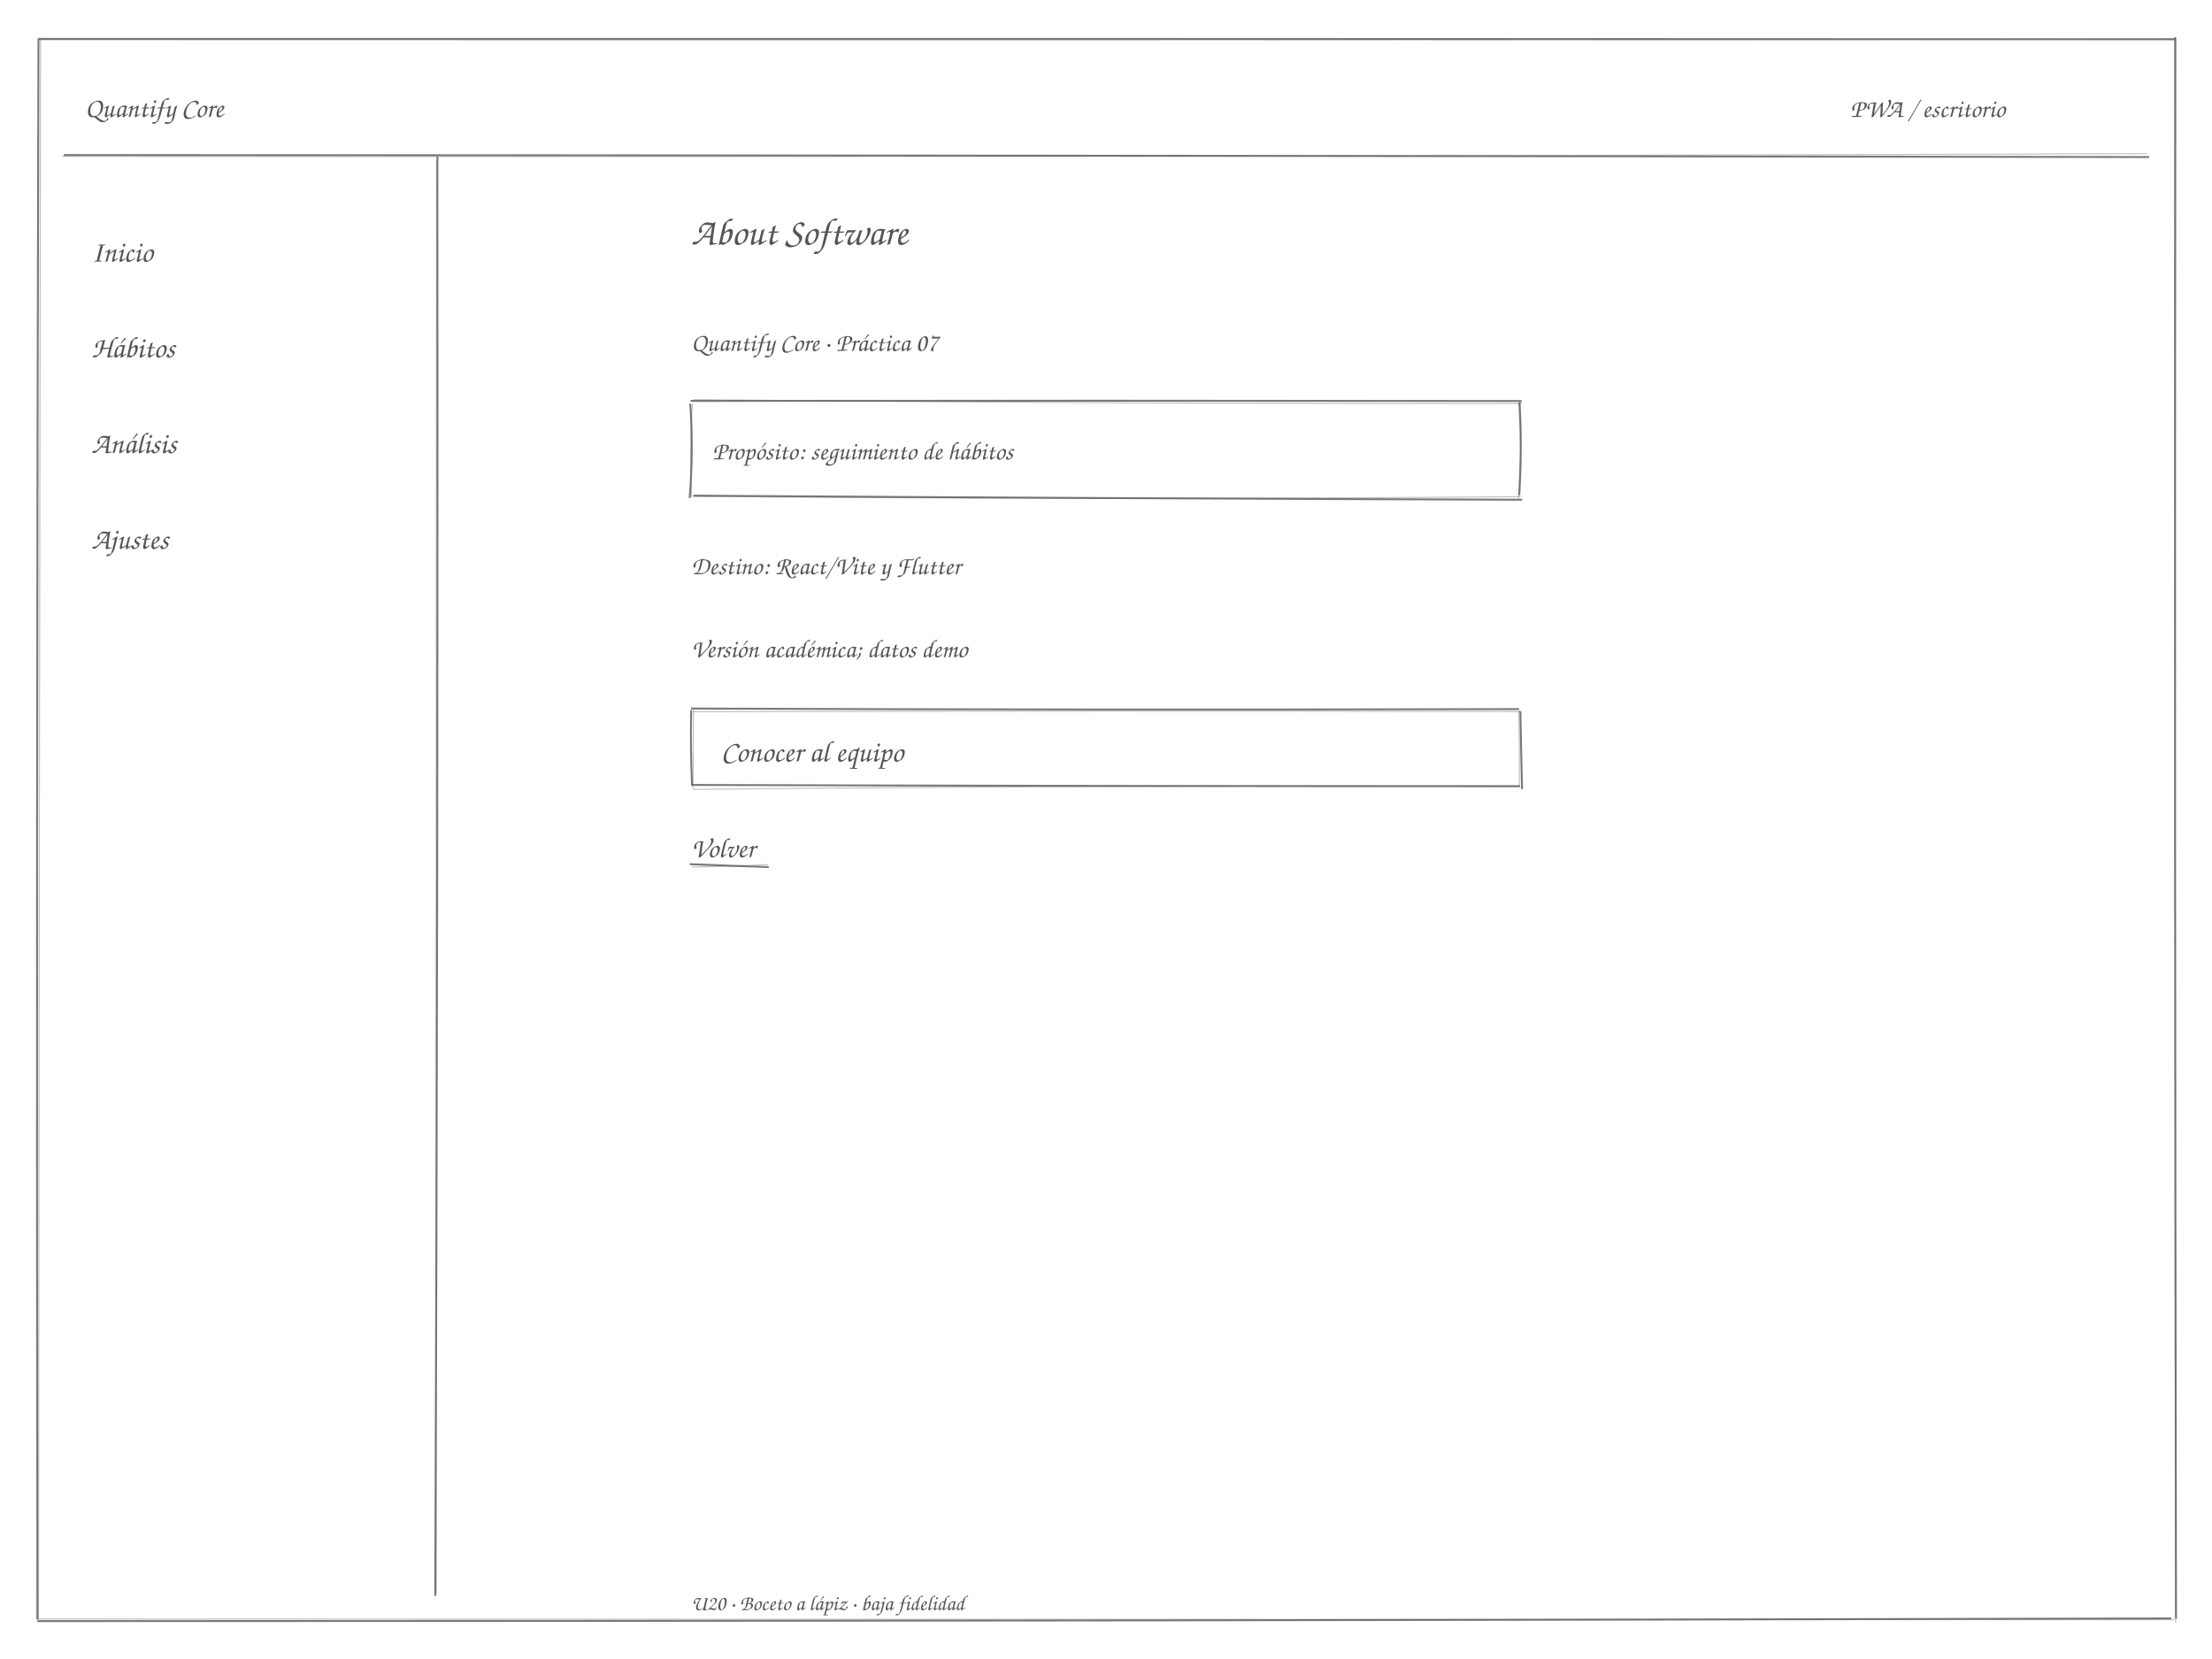
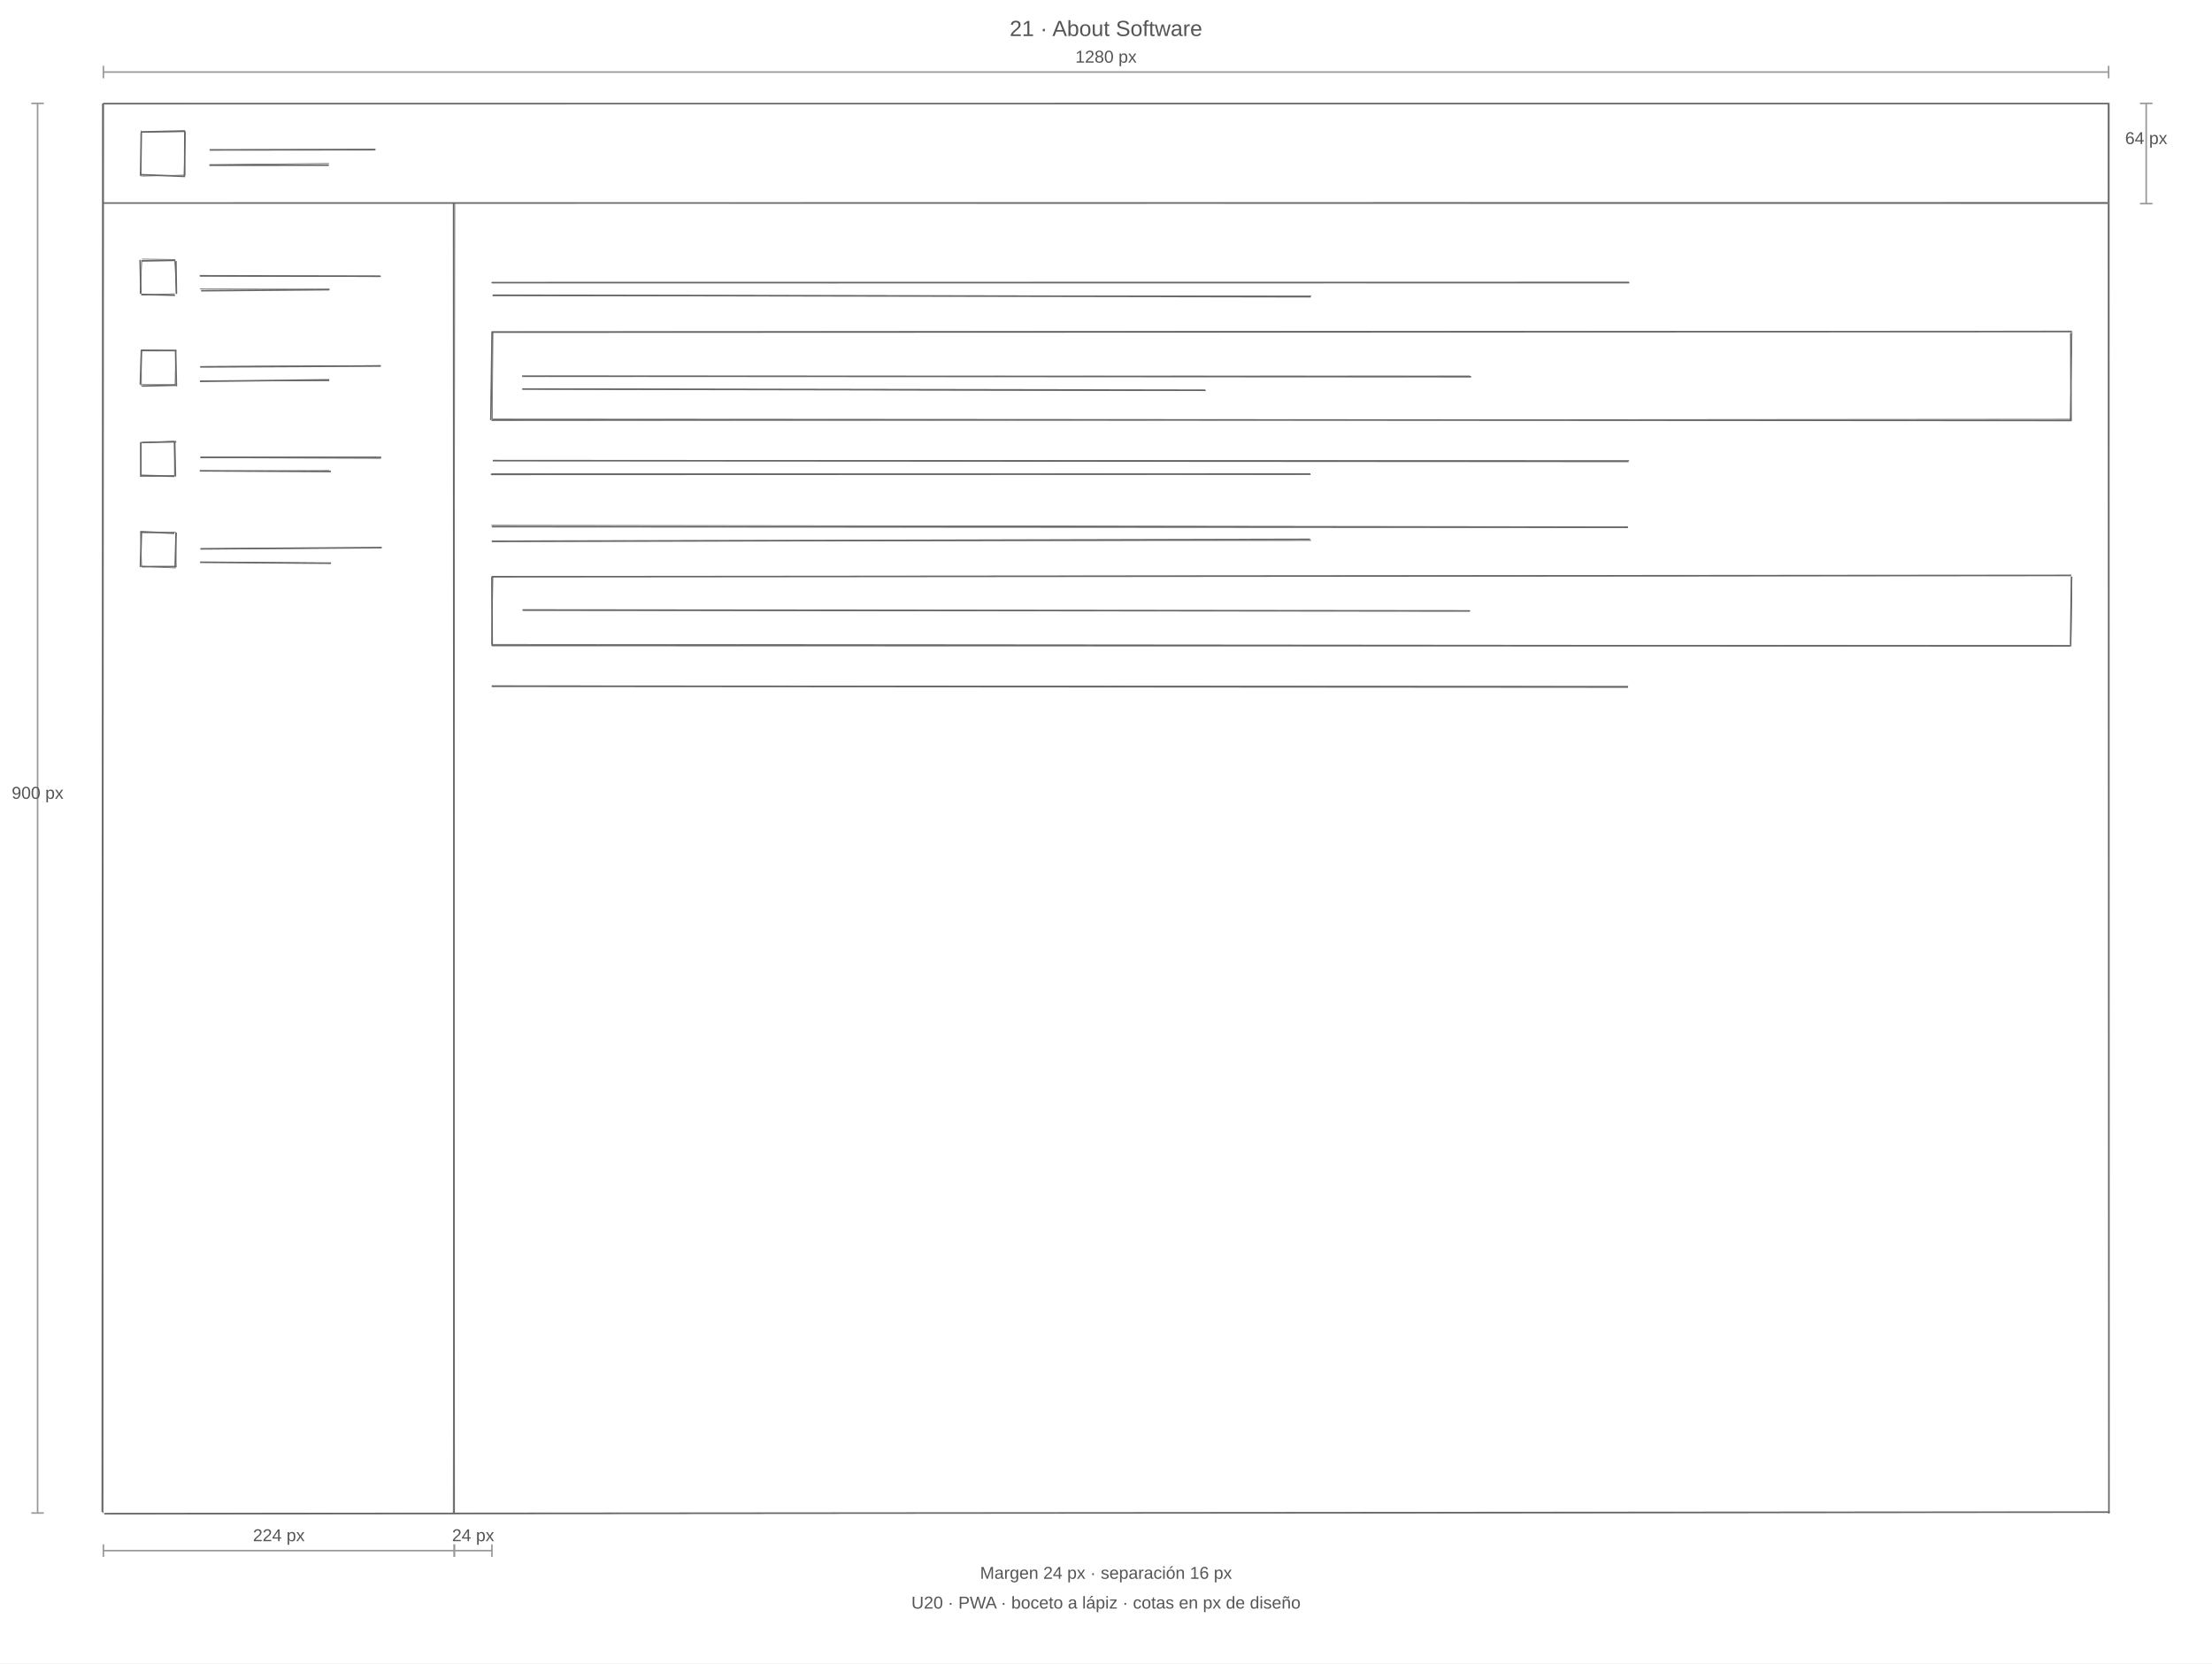
- <svg xmlns="http://www.w3.org/2000/svg" width="1040" height="780" viewBox="0 0 1040 780" role="img" aria-label="U20 About Software">
+ <svg xmlns="http://www.w3.org/2000/svg" width="1412" height="1062" viewBox="0 0 1412 1062" data-viewport="1280x900" role="img" aria-label="About Software">
  <rect width="100%" height="100%" fill="white" />
-   <path d="M 17.848 18.295 Q 520.473 18.191 1023.031 18.465" fill="none" stroke="#626262" stroke-width=".9" opacity=".85" />
-   <path d="M 18.238 18.677 Q 519.911 19.007 1022.346 18.406" fill="none" stroke="#626262" stroke-width=".5" opacity=".4" />
-   <path d="M 1022.667 17.457 Q 1022.418 390.436 1023.08 761.032" fill="none" stroke="#626262" stroke-width=".9" opacity=".85" />
-   <path d="M 1023.059 18.666 Q 1022.392 389.189 1022.895 762.899" fill="none" stroke="#626262" stroke-width=".5" opacity=".4" />
-   <path d="M 1020.856 760.921 Q 519.401 762.202 17.512 762.184" fill="none" stroke="#626262" stroke-width=".9" opacity=".85" />
-   <path d="M 1022.25 761.516 Q 520.284 761.41 16.963 761.195" fill="none" stroke="#626262" stroke-width=".5" opacity=".4" />
-   <path d="M 17.583 761.345 Q 17.041 389.851 18.077 18.426" fill="none" stroke="#626262" stroke-width=".9" opacity=".85" />
-   <path d="M 18.099 761.361 Q 18.44 390.481 19.051 18.154" fill="none" stroke="#626262" stroke-width=".5" opacity=".4" />
-   <text x="40" y="55" font-size="13" fill="#555" font-family="'Segoe Print','Comic Sans MS',cursive">Quantify Core</text>
-   <text x="870" y="55" font-size="12" fill="#555" font-family="'Segoe Print','Comic Sans MS',cursive">PWA / escritorio</text>
-   <path d="M 30.009 72.9 Q 519.802 73.07 1010.403 73.841" fill="none" stroke="#626262" stroke-width=".9" opacity=".85" />
-   <path d="M 29.149 73.483 Q 520.279 74.058 1009.204 72.214" fill="none" stroke="#626262" stroke-width=".5" opacity=".4" />
-   <text x="325" y="115" font-size="18" fill="#555" font-family="'Segoe Print','Comic Sans MS',cursive">About Software</text>
-   <path d="M 205.644 73.636 Q 205.975 412.77 204.635 750.322" fill="none" stroke="#626262" stroke-width=".9" opacity=".85" />
-   <path d="M 205.291 75.116 Q 204.933 412.949 205.136 749.026" fill="none" stroke="#626262" stroke-width=".5" opacity=".4" />
-   <text x="43" y="123" font-size="14" fill="#555" font-family="'Segoe Print','Comic Sans MS',cursive">Inicio</text>
-   <text x="43" y="168" font-size="14" fill="#555" font-family="'Segoe Print','Comic Sans MS',cursive">Hábitos</text>
-   <text x="43" y="213" font-size="14" fill="#555" font-family="'Segoe Print','Comic Sans MS',cursive">Análisis</text>
-   <text x="43" y="258" font-size="14" fill="#555" font-family="'Segoe Print','Comic Sans MS',cursive">Ajustes</text>
-   <text x="325" y="165" font-size="12" fill="#555" font-family="'Segoe Print','Comic Sans MS',cursive">Quantify Core · Práctica 07</text>
-   <path d="M 324.682 188.495 Q 521.038 188.291 715.438 188.548" fill="none" stroke="#626262" stroke-width=".9" opacity=".85" />
-   <path d="M 326.029 187.892 Q 519.541 189.841 715.464 189.737" fill="none" stroke="#626262" stroke-width=".5" opacity=".4" />
-   <path d="M 714.309 189.191 Q 715.677 210.437 714.291 232.86" fill="none" stroke="#626262" stroke-width=".9" opacity=".85" />
-   <path d="M 714.801 188.778 Q 715.522 210.616 713.886 234.493" fill="none" stroke="#626262" stroke-width=".5" opacity=".4" />
-   <path d="M 715.673 234.958 Q 519.79 234.354 325.991 233.04" fill="none" stroke="#626262" stroke-width=".9" opacity=".85" />
-   <path d="M 714.924 233.541 Q 520.463 235.108 325.987 233.348" fill="none" stroke="#626262" stroke-width=".5" opacity=".4" />
-   <path d="M 324.256 234.135 Q 326.109 210.937 324.517 189.807" fill="none" stroke="#626262" stroke-width=".9" opacity=".85" />
-   <path d="M 325.194 233.957 Q 324.13 210.711 325.528 189.779" fill="none" stroke="#626262" stroke-width=".5" opacity=".4" />
-   <text x="335" y="216" font-size="12" fill="#555" font-family="'Segoe Print','Comic Sans MS',cursive">Propósito: seguimiento de hábitos</text>
-   <text x="325" y="270" font-size="12" fill="#555" font-family="'Segoe Print','Comic Sans MS',cursive">Destino: React/Vite y Flutter</text>
-   <text x="325" y="309" font-size="12" fill="#555" font-family="'Segoe Print','Comic Sans MS',cursive">Versión académica; datos demo</text>
-   <path d="M 324.877 333.123 Q 519.105 333.913 714.125 333.387" fill="none" stroke="#626262" stroke-width=".9" opacity=".85" />
-   <path d="M 325.866 334.624 Q 519.161 334.145 714.873 334.542" fill="none" stroke="#626262" stroke-width=".5" opacity=".4" />
-   <path d="M 714.838 334.355 Q 715.156 353.046 715.601 371.011" fill="none" stroke="#626262" stroke-width=".9" opacity=".85" />
-   <path d="M 714.097 333.867 Q 714.41 351.139 714.351 369.434" fill="none" stroke="#626262" stroke-width=".5" opacity=".4" />
-   <path d="M 714.67 369.647 Q 520.92 369.658 325.055 369.051" fill="none" stroke="#626262" stroke-width=".9" opacity=".85" />
-   <path d="M 714.11 369.639 Q 520.163 369.191 325.957 371.125" fill="none" stroke="#626262" stroke-width=".5" opacity=".4" />
-   <path d="M 325.354 369.233 Q 324.603 352.266 324.953 333.905" fill="none" stroke="#626262" stroke-width=".9" opacity=".85" />
-   <path d="M 325.834 370.751 Q 325.92 351.303 326.042 333.201" fill="none" stroke="#626262" stroke-width=".5" opacity=".4" />
-   <text x="339" y="358" font-size="14" fill="#555" font-family="'Segoe Print','Comic Sans MS',cursive">Conocer al equipo</text>
-   <text x="325" y="403" font-size="13" fill="#555" font-family="'Segoe Print','Comic Sans MS',cursive">Volver</text>
-   <path d="M 324.318 406.294 Q 343.45 407.073 361.432 407.682" fill="none" stroke="#626262" stroke-width=".9" opacity=".85" />
-   <path d="M 325.322 407.59 Q 342.629 407.411 361.15 406.505" fill="none" stroke="#626262" stroke-width=".5" opacity=".4" />
-   <text x="325" y="757" font-size="10" fill="#555" font-family="'Segoe Print','Comic Sans MS',cursive">U20 · Boceto a lápiz · baja fidelidad</text>
+   <g transform="translate(66 66)">
+     <g id="interface">
+       <path d="M-0.092 0.179 L1280.288 0.117" fill="none" stroke="#666666" stroke-width="1" />
+       <path d="M0.628 0.283 L1280.145 0.412" fill="none" stroke="#666666" stroke-width="0.45" />
+       <path d="M1279.946 0.613 L1280.211 900.247" fill="none" stroke="#666666" stroke-width="1" />
+       <path d="M1280.406 -0.331 L1280.254 900.265" fill="none" stroke="#666666" stroke-width="0.45" />
+       <path d="M1280.657 899.411 L0.645 900.405" fill="none" stroke="#666666" stroke-width="1" />
+       <path d="M1280.238 899.506 L0.545 900.547" fill="none" stroke="#666666" stroke-width="0.45" />
+       <path d="M-0.696 899.343 L-0.364 0.123" fill="none" stroke="#666666" stroke-width="1" />
+       <path d="M-0.297 900.112 L0.152 -0.294" fill="none" stroke="#666666" stroke-width="0.45" />
+       <g data-ui="header" data-box="0,0,1280,64">
+         <path d="M0.173 63.641 L1279.369 63.51" fill="none" stroke="#666666" stroke-width="1" />
+         <path d="M-0.254 63.601 L1279.416 63.909" fill="none" stroke="#666666" stroke-width="0.45" />
+         <path d="M24.047 18.26 L52.06 17.611" fill="none" stroke="#666666" stroke-width="1" />
+         <path d="M24.268 18.293 L52.639 18.094" fill="none" stroke="#666666" stroke-width="0.45" />
+         <path d="M52.006 17.939 L51.88 46.043" fill="none" stroke="#666666" stroke-width="1" />
+         <path d="M52.245 18.512 L51.482 46.294" fill="none" stroke="#666666" stroke-width="0.45" />
+         <path d="M52.17 46.644 L23.516 45.521" fill="none" stroke="#666666" stroke-width="1" />
+         <path d="M52.392 45.778 L24.594 46.469" fill="none" stroke="#666666" stroke-width="0.45" />
+         <path d="M23.778 46.196 L24.177 18.68" fill="none" stroke="#666666" stroke-width="1" />
+         <path d="M23.959 46.578 L24.083 17.407" fill="none" stroke="#666666" stroke-width="0.45" />
+         <path d="M67.806 29.693 L173.632 29.569" fill="none" stroke="#666666" stroke-width="1" />
+         <path d="M68.266 29.725 L173.626 29.326" fill="none" stroke="#666666" stroke-width="0.45" />
+         <path d="M67.721 39.512 L143.882 39.448" fill="none" stroke="#666666" stroke-width="1" />
+         <path d="M67.579 39.116 L144.012 38.353" fill="none" stroke="#666666" stroke-width="0.45" />
+       </g>
+       <g data-ui="navigation" data-box="0,64,224,836">
+         <path d="M223.569 63.306 L223.879 899.865" fill="none" stroke="#666666" stroke-width="1" />
+         <path d="M224.318 63.462 L223.322 900.3" fill="none" stroke="#666666" stroke-width="0.45" />
+         <path d="M24.41 100.583 L45.872 100.215" fill="none" stroke="#666666" stroke-width="1" />
+         <path d="M24.603 99.416 L45.954 99.721" fill="none" stroke="#666666" stroke-width="0.45" />
+         <path d="M46.282 100.675 L46.601 121.603" fill="none" stroke="#666666" stroke-width="1" />
+         <path d="M45.547 100.082 L46.675 121.657" fill="none" stroke="#666666" stroke-width="0.45" />
+         <path d="M45.706 122.491 L24.118 121.974" fill="none" stroke="#666666" stroke-width="1" />
+         <path d="M45.471 121.52 L24.321 122.474" fill="none" stroke="#666666" stroke-width="0.45" />
+         <path d="M23.925 121.466 L23.455 99.947" fill="none" stroke="#666666" stroke-width="1" />
+         <path d="M23.468 121.627 L24.527 100.38" fill="none" stroke="#666666" stroke-width="0.45" />
+         <path d="M61.489 110.088 L176.923 110.33" fill="none" stroke="#666666" stroke-width="1" />
+         <path d="M61.901 110.216 L177.095 110.637" fill="none" stroke="#666666" stroke-width="0.45" />
+         <path d="M62.366 119.615 L144.25 118.919" fill="none" stroke="#666666" stroke-width="1" />
+         <path d="M61.641 118.476 L144.405 118.655" fill="none" stroke="#666666" stroke-width="0.45" />
+         <path d="M23.799 157.785 L46.56 157.792" fill="none" stroke="#666666" stroke-width="1" />
+         <path d="M24.033 157.422 L45.458 157.781" fill="none" stroke="#666666" stroke-width="0.45" />
+         <path d="M46.099 157.507 L46.582 180.685" fill="none" stroke="#666666" stroke-width="1" />
+         <path d="M46.215 157.533 L45.758 180.162" fill="none" stroke="#666666" stroke-width="0.45" />
+         <path d="M45.972 179.942 L24.508 180.457" fill="none" stroke="#666666" stroke-width="1" />
+         <path d="M46.56 179.576 L24.635 179.514" fill="none" stroke="#666666" stroke-width="0.45" />
+         <path d="M23.585 179.57 L24.274 158.044" fill="none" stroke="#666666" stroke-width="1" />
+         <path d="M24.263 180.415 L24.196 158.359" fill="none" stroke="#666666" stroke-width="0.45" />
+         <path d="M61.774 168.25 L177.091 167.698" fill="none" stroke="#666666" stroke-width="1" />
+         <path d="M62.266 168.019 L176.928 167.367" fill="none" stroke="#666666" stroke-width="0.45" />
+         <path d="M61.584 177.459 L144.209 176.516" fill="none" stroke="#666666" stroke-width="1" />
+         <path d="M62.318 177.039 L144.124 177.172" fill="none" stroke="#666666" stroke-width="0.45" />
+         <path d="M24.547 216.524 L46.516 216.053" fill="none" stroke="#666666" stroke-width="1" />
+         <path d="M23.969 216.589 L45.358 215.682" fill="none" stroke="#666666" stroke-width="0.45" />
+         <path d="M45.499 216.243 L45.975 238.228" fill="none" stroke="#666666" stroke-width="1" />
+         <path d="M45.313 216.006 L45.385 237.68" fill="none" stroke="#666666" stroke-width="0.45" />
+         <path d="M45.337 238.087 L24.105 237.51" fill="none" stroke="#666666" stroke-width="1" />
+         <path d="M45.453 237.602 L24.097 238.3" fill="none" stroke="#666666" stroke-width="0.45" />
+         <path d="M23.907 238.397 L23.893 216.201" fill="none" stroke="#666666" stroke-width="1" />
+         <path d="M23.917 237.397 L23.893 216.606" fill="none" stroke="#666666" stroke-width="0.45" />
+         <path d="M61.838 225.96 L177.343 225.996" fill="none" stroke="#666666" stroke-width="1" />
+         <path d="M62.006 226.246 L177.11 226.646" fill="none" stroke="#666666" stroke-width="0.45" />
+         <path d="M61.503 234.584 L145.265 235.04" fill="none" stroke="#666666" stroke-width="1" />
+         <path d="M61.874 234.752 L144.271 234.401" fill="none" stroke="#666666" stroke-width="0.45" />
+         <path d="M23.528 273.447 L45.304 274.465" fill="none" stroke="#666666" stroke-width="1" />
+         <path d="M23.96 274.162 L46.189 273.818" fill="none" stroke="#666666" stroke-width="0.45" />
+         <path d="M46.432 274.045 L45.801 296.22" fill="none" stroke="#666666" stroke-width="1" />
+         <path d="M46.139 274.26 L46.492 295.933" fill="none" stroke="#666666" stroke-width="0.45" />
+         <path d="M46.605 295.723 L24.497 295.785" fill="none" stroke="#666666" stroke-width="1" />
+         <path d="M46.028 296.636 L24.195 295.477" fill="none" stroke="#666666" stroke-width="0.45" />
+         <path d="M23.628 295.989 L24.266 273.774" fill="none" stroke="#666666" stroke-width="1" />
+         <path d="M24.416 295.95 L23.711 273.576" fill="none" stroke="#666666" stroke-width="0.45" />
+         <path d="M61.925 284.424 L177.698 283.625" fill="none" stroke="#666666" stroke-width="1" />
+         <path d="M62.24 284.384 L176.491 283.731" fill="none" stroke="#666666" stroke-width="0.45" />
+         <path d="M61.755 292.974 L145.309 293.579" fill="none" stroke="#666666" stroke-width="1" />
+         <path d="M62.294 292.875 L144.708 293.495" fill="none" stroke="#666666" stroke-width="0.45" />
+       </g>
+       <g data-ui="text" data-box="248,104,1008,26">
+         <path d="M247.94 114.432 L973.953 114.343" fill="none" stroke="#666666" stroke-width="1" />
+         <path d="M247.68 114.543 L973.939 114.624" fill="none" stroke="#666666" stroke-width="0.45" />
+         <path d="M248.537 122.502 L770.656 123.444" fill="none" stroke="#666666" stroke-width="1" />
+         <path d="M248.389 122.7 L771.068 122.933" fill="none" stroke="#666666" stroke-width="0.45" />
+       </g>
+       <g data-ui="box" data-box="248,146,1008,56">
+         <path d="M248.037 146.062 L1256.409 145.672" fill="none" stroke="#666666" stroke-width="1" />
+         <path d="M248.428 145.852 L1256.544 145.422" fill="none" stroke="#666666" stroke-width="0.45" />
+         <path d="M1255.906 146.601 L1256.003 202.201" fill="none" stroke="#666666" stroke-width="1" />
+         <path d="M1256.677 145.888 L1255.487 202.103" fill="none" stroke="#666666" stroke-width="0.45" />
+         <path d="M1256.471 202.453 L248.157 201.812" fill="none" stroke="#666666" stroke-width="1" />
+         <path d="M1256.291 201.648 L247.685 202.504" fill="none" stroke="#666666" stroke-width="0.45" />
+         <path d="M247.329 202.214 L248.134 145.588" fill="none" stroke="#666666" stroke-width="1" />
+         <path d="M248.233 201.692 L248.677 145.87" fill="none" stroke="#666666" stroke-width="0.45" />
+         <path d="M267.307 174.151 L873.067 174.511" fill="none" stroke="#666666" stroke-width="1" />
+         <path d="M267.546 174.446 L872.153 174.045" fill="none" stroke="#666666" stroke-width="0.45" />
+         <path d="M267.352 182.389 L703.334 183.136" fill="none" stroke="#666666" stroke-width="1" />
+         <path d="M267.767 182.34 L703.791 183.443" fill="none" stroke="#666666" stroke-width="0.45" />
+       </g>
+       <g data-ui="text" data-box="248,218,1008,26">
+         <path d="M248.558 228.1 L973.585 228.558" fill="none" stroke="#666666" stroke-width="1" />
+         <path d="M248.674 227.931 L973.954 228.107" fill="none" stroke="#666666" stroke-width="0.45" />
+         <path d="M247.336 236.863 L770.438 236.662" fill="none" stroke="#666666" stroke-width="1" />
+         <path d="M247.967 236.419 L770.661 236.858" fill="none" stroke="#666666" stroke-width="0.45" />
+       </g>
+       <g data-ui="text" data-box="248,260,1008,26">
+         <path d="M247.916 270.227 L973.171 270.667" fill="none" stroke="#666666" stroke-width="1" />
+         <path d="M247.698 269.343 L973.14 270.325" fill="none" stroke="#666666" stroke-width="0.45" />
+         <path d="M247.993 279.651 L770.285 278.352" fill="none" stroke="#666666" stroke-width="1" />
+         <path d="M247.828 279.269 L771.063 279.07" fill="none" stroke="#666666" stroke-width="0.45" />
+       </g>
+       <g data-ui="button" data-box="248,302,1008,44">
+         <path d="M247.898 302.233 L1256.139 301.368" fill="none" stroke="#666666" stroke-width="1" />
+         <path d="M247.924 302.066 L1255.451 301.395" fill="none" stroke="#666666" stroke-width="0.45" />
+         <path d="M1256.325 302.232 L1255.738 345.648" fill="none" stroke="#666666" stroke-width="1" />
+         <path d="M1256.597 301.967 L1255.927 346.039" fill="none" stroke="#666666" stroke-width="0.45" />
+         <path d="M1255.777 346.375 L247.89 346.09" fill="none" stroke="#666666" stroke-width="1" />
+         <path d="M1256.474 346.216 L248.347 345.361" fill="none" stroke="#666666" stroke-width="0.45" />
+         <path d="M248.162 346.142 L247.996 302.34" fill="none" stroke="#666666" stroke-width="1" />
+         <path d="M247.907 345.312 L248.655 302.014" fill="none" stroke="#666666" stroke-width="0.45" />
+         <path d="M267.521 323.458 L872.154 324.052" fill="none" stroke="#666666" stroke-width="1" />
+         <path d="M268.225 323.626 L872.655 324.102" fill="none" stroke="#666666" stroke-width="0.45" />
+       </g>
+       <g data-ui="link" data-box="248,362,1008,28">
+         <path d="M247.897 372.154 L973.205 372.648" fill="none" stroke="#666666" stroke-width="1" />
+         <path d="M247.915 371.819 L973.33 372.227" fill="none" stroke="#666666" stroke-width="0.45" />
+       </g>
+     </g>
+     <g id="dimensions">
+       <text x="640" y="-43" text-anchor="middle" font-family="Arial,sans-serif" font-size="14" fill="#555555">21 · About Software</text>
+       <g data-dimension="1280 px" stroke="#999999" fill="none">
+         <path d="M0 -20L1280 -20" />
+         <path d="M0 -24v8M1280 -24v8" />
+       </g>
+       <text x="640" y="-26" text-anchor="middle" font-family="Arial,sans-serif" font-size="11" fill="#555555">1280 px</text>
+       <g data-dimension="900 px" stroke="#999999" fill="none">
+         <path d="M-42 0L-42 900" />
+         <path d="M-46 0h8M-46 900h8" />
+       </g>
+       <text x="-42" y="444" text-anchor="middle" font-family="Arial,sans-serif" font-size="11" fill="#555555">900 px</text>
+       <g data-dimension="64 px" stroke="#999999" fill="none">
+         <path d="M1304 0L1304 64" />
+         <path d="M1300 0h8M1300 64h8" />
+       </g>
+       <text x="1304" y="26" text-anchor="middle" font-family="Arial,sans-serif" font-size="11" fill="#555555">64 px</text>
+       <g data-dimension="24 px" stroke="#999999" fill="none">
+         <path d="M224 924L248 924" />
+         <path d="M224 920v8M248 920v8" />
+       </g>
+       <text x="236" y="918" text-anchor="middle" font-family="Arial,sans-serif" font-size="11" fill="#555555">24 px</text>
+       <g data-dimension="224 px" stroke="#999999" fill="none">
+         <path d="M0 924L224 924" />
+         <path d="M0 920v8M224 920v8" />
+       </g>
+       <text x="112" y="918" text-anchor="middle" font-family="Arial,sans-serif" font-size="11" fill="#555555">224 px</text>
+       <text x="640" y="942" text-anchor="middle" font-family="Arial,sans-serif" font-size="11" fill="#555555">Margen 24 px · separación 16 px</text>
+       <text x="640" y="961" text-anchor="middle" font-family="Arial,sans-serif" font-size="11" fill="#555555">U20 · PWA · boceto a lápiz · cotas en px de diseño</text>
+     </g>
+   </g>
</svg>
